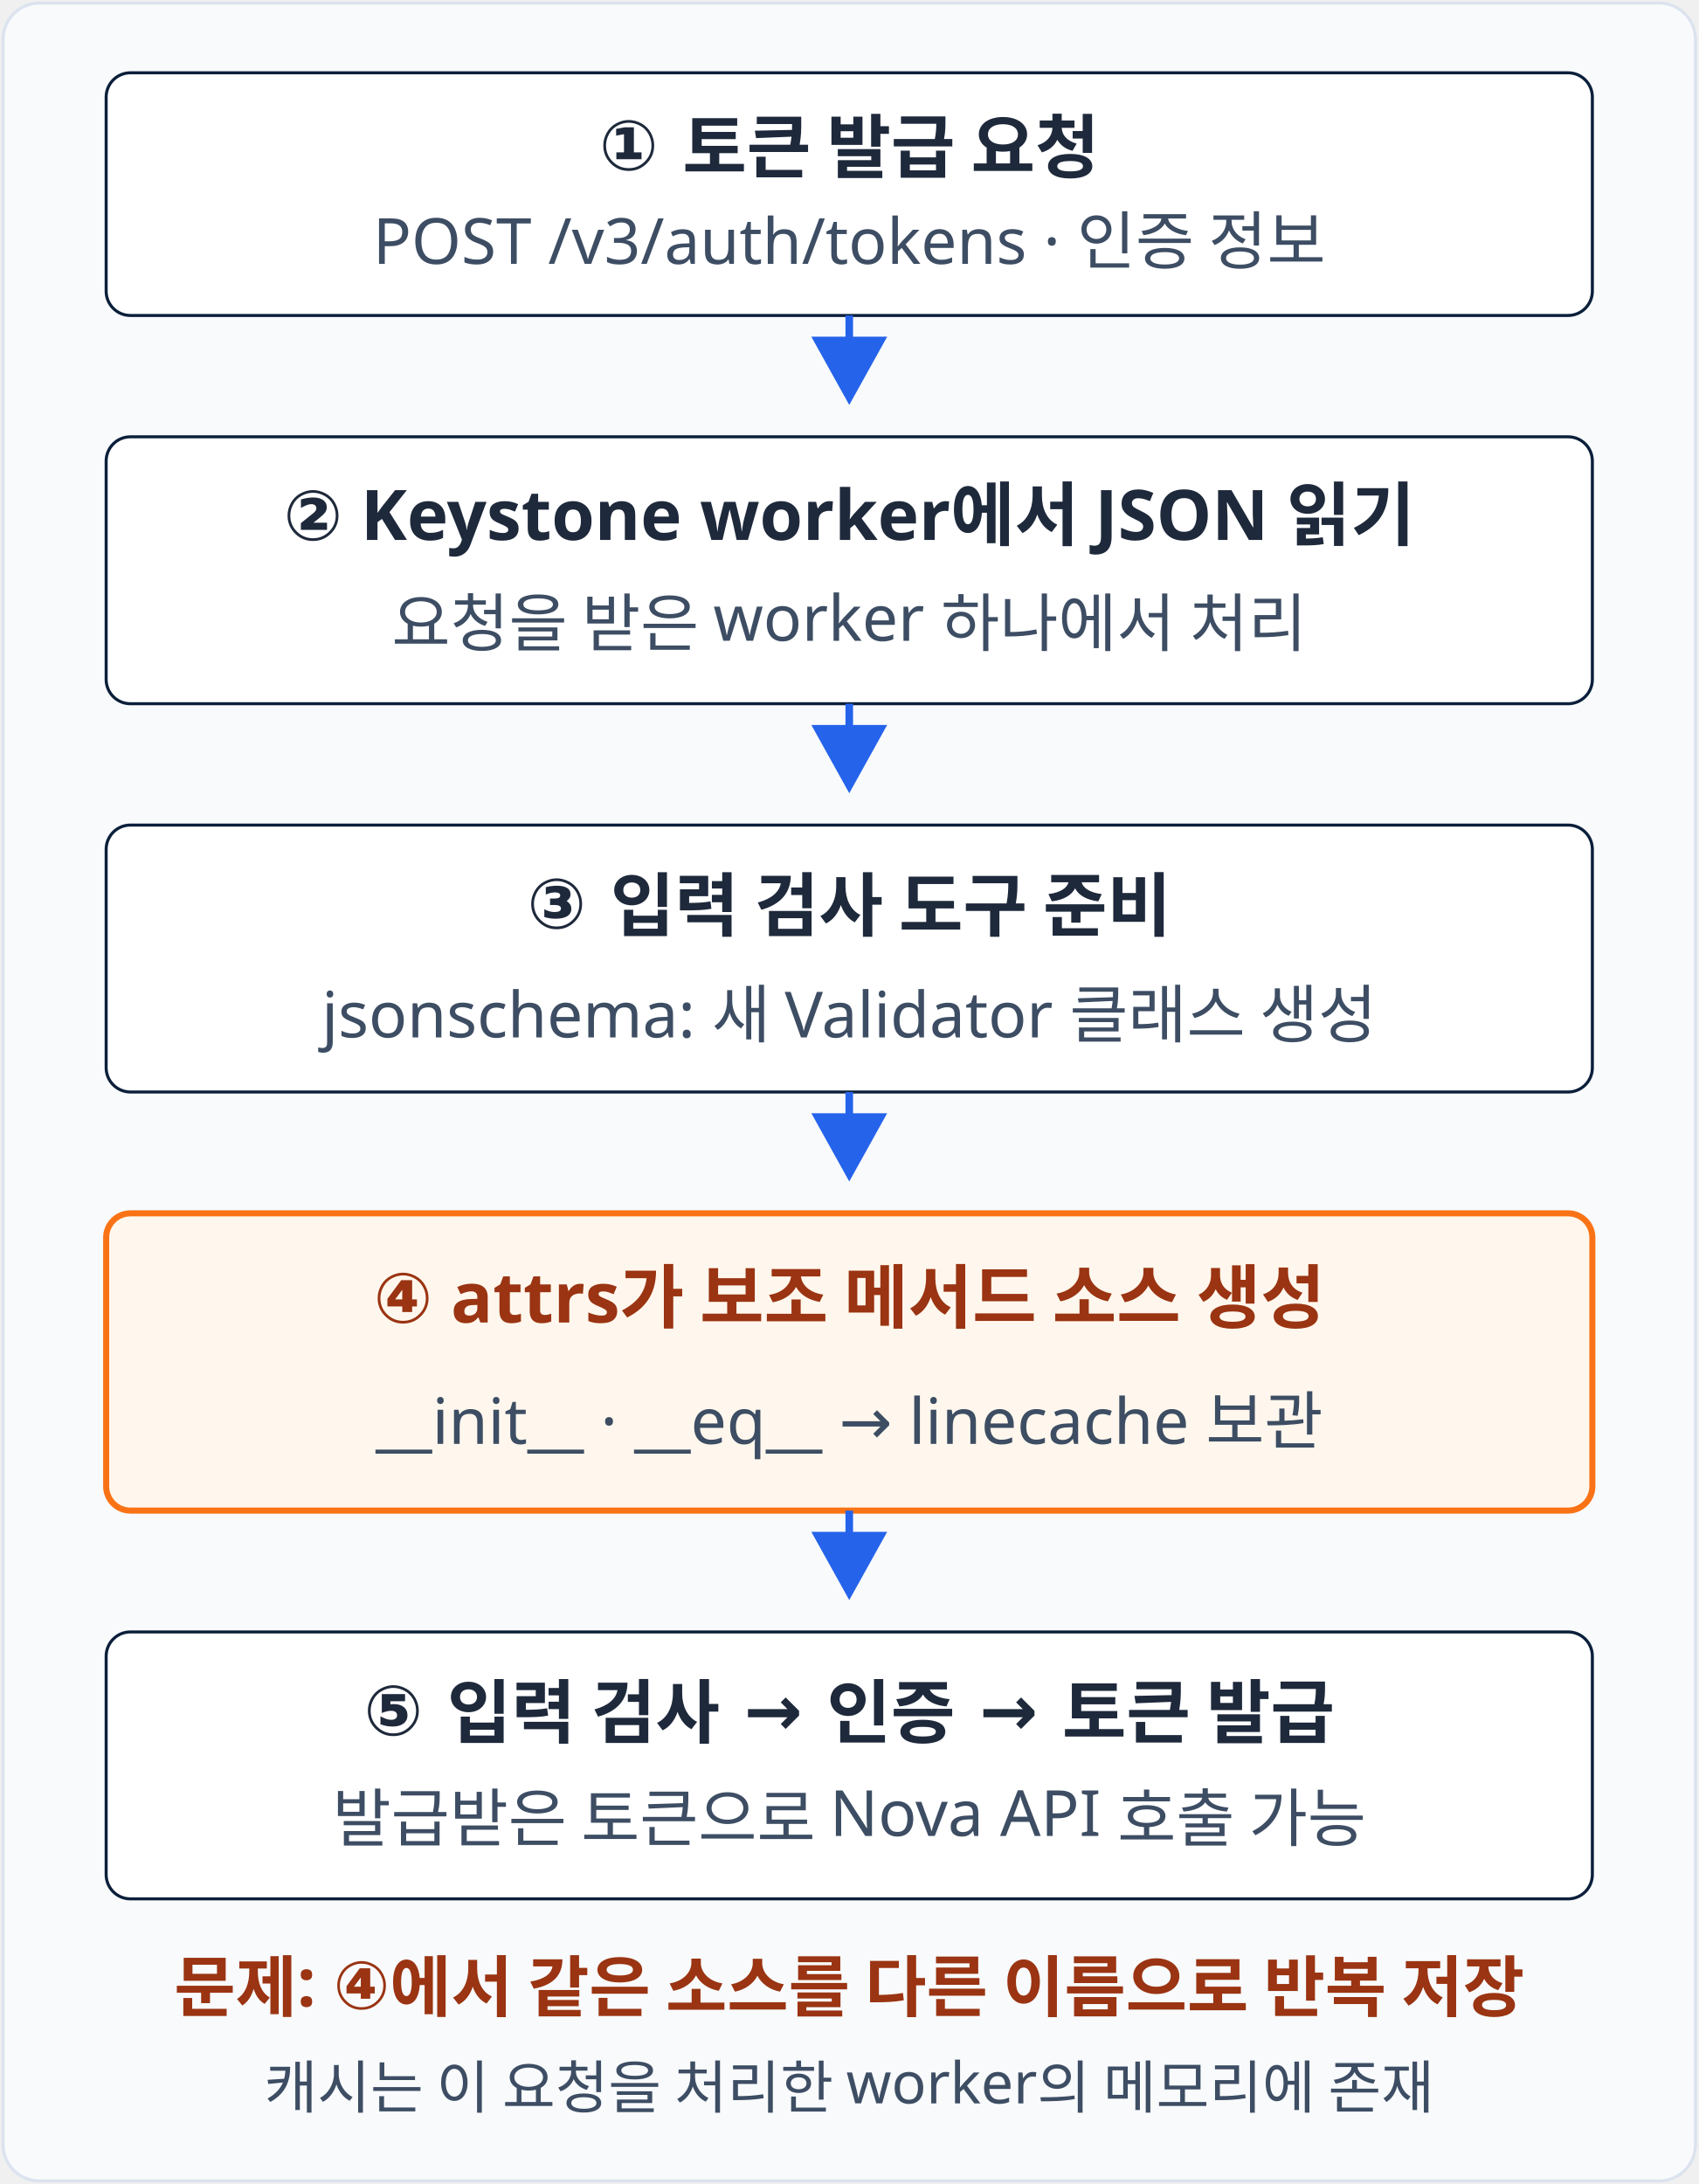
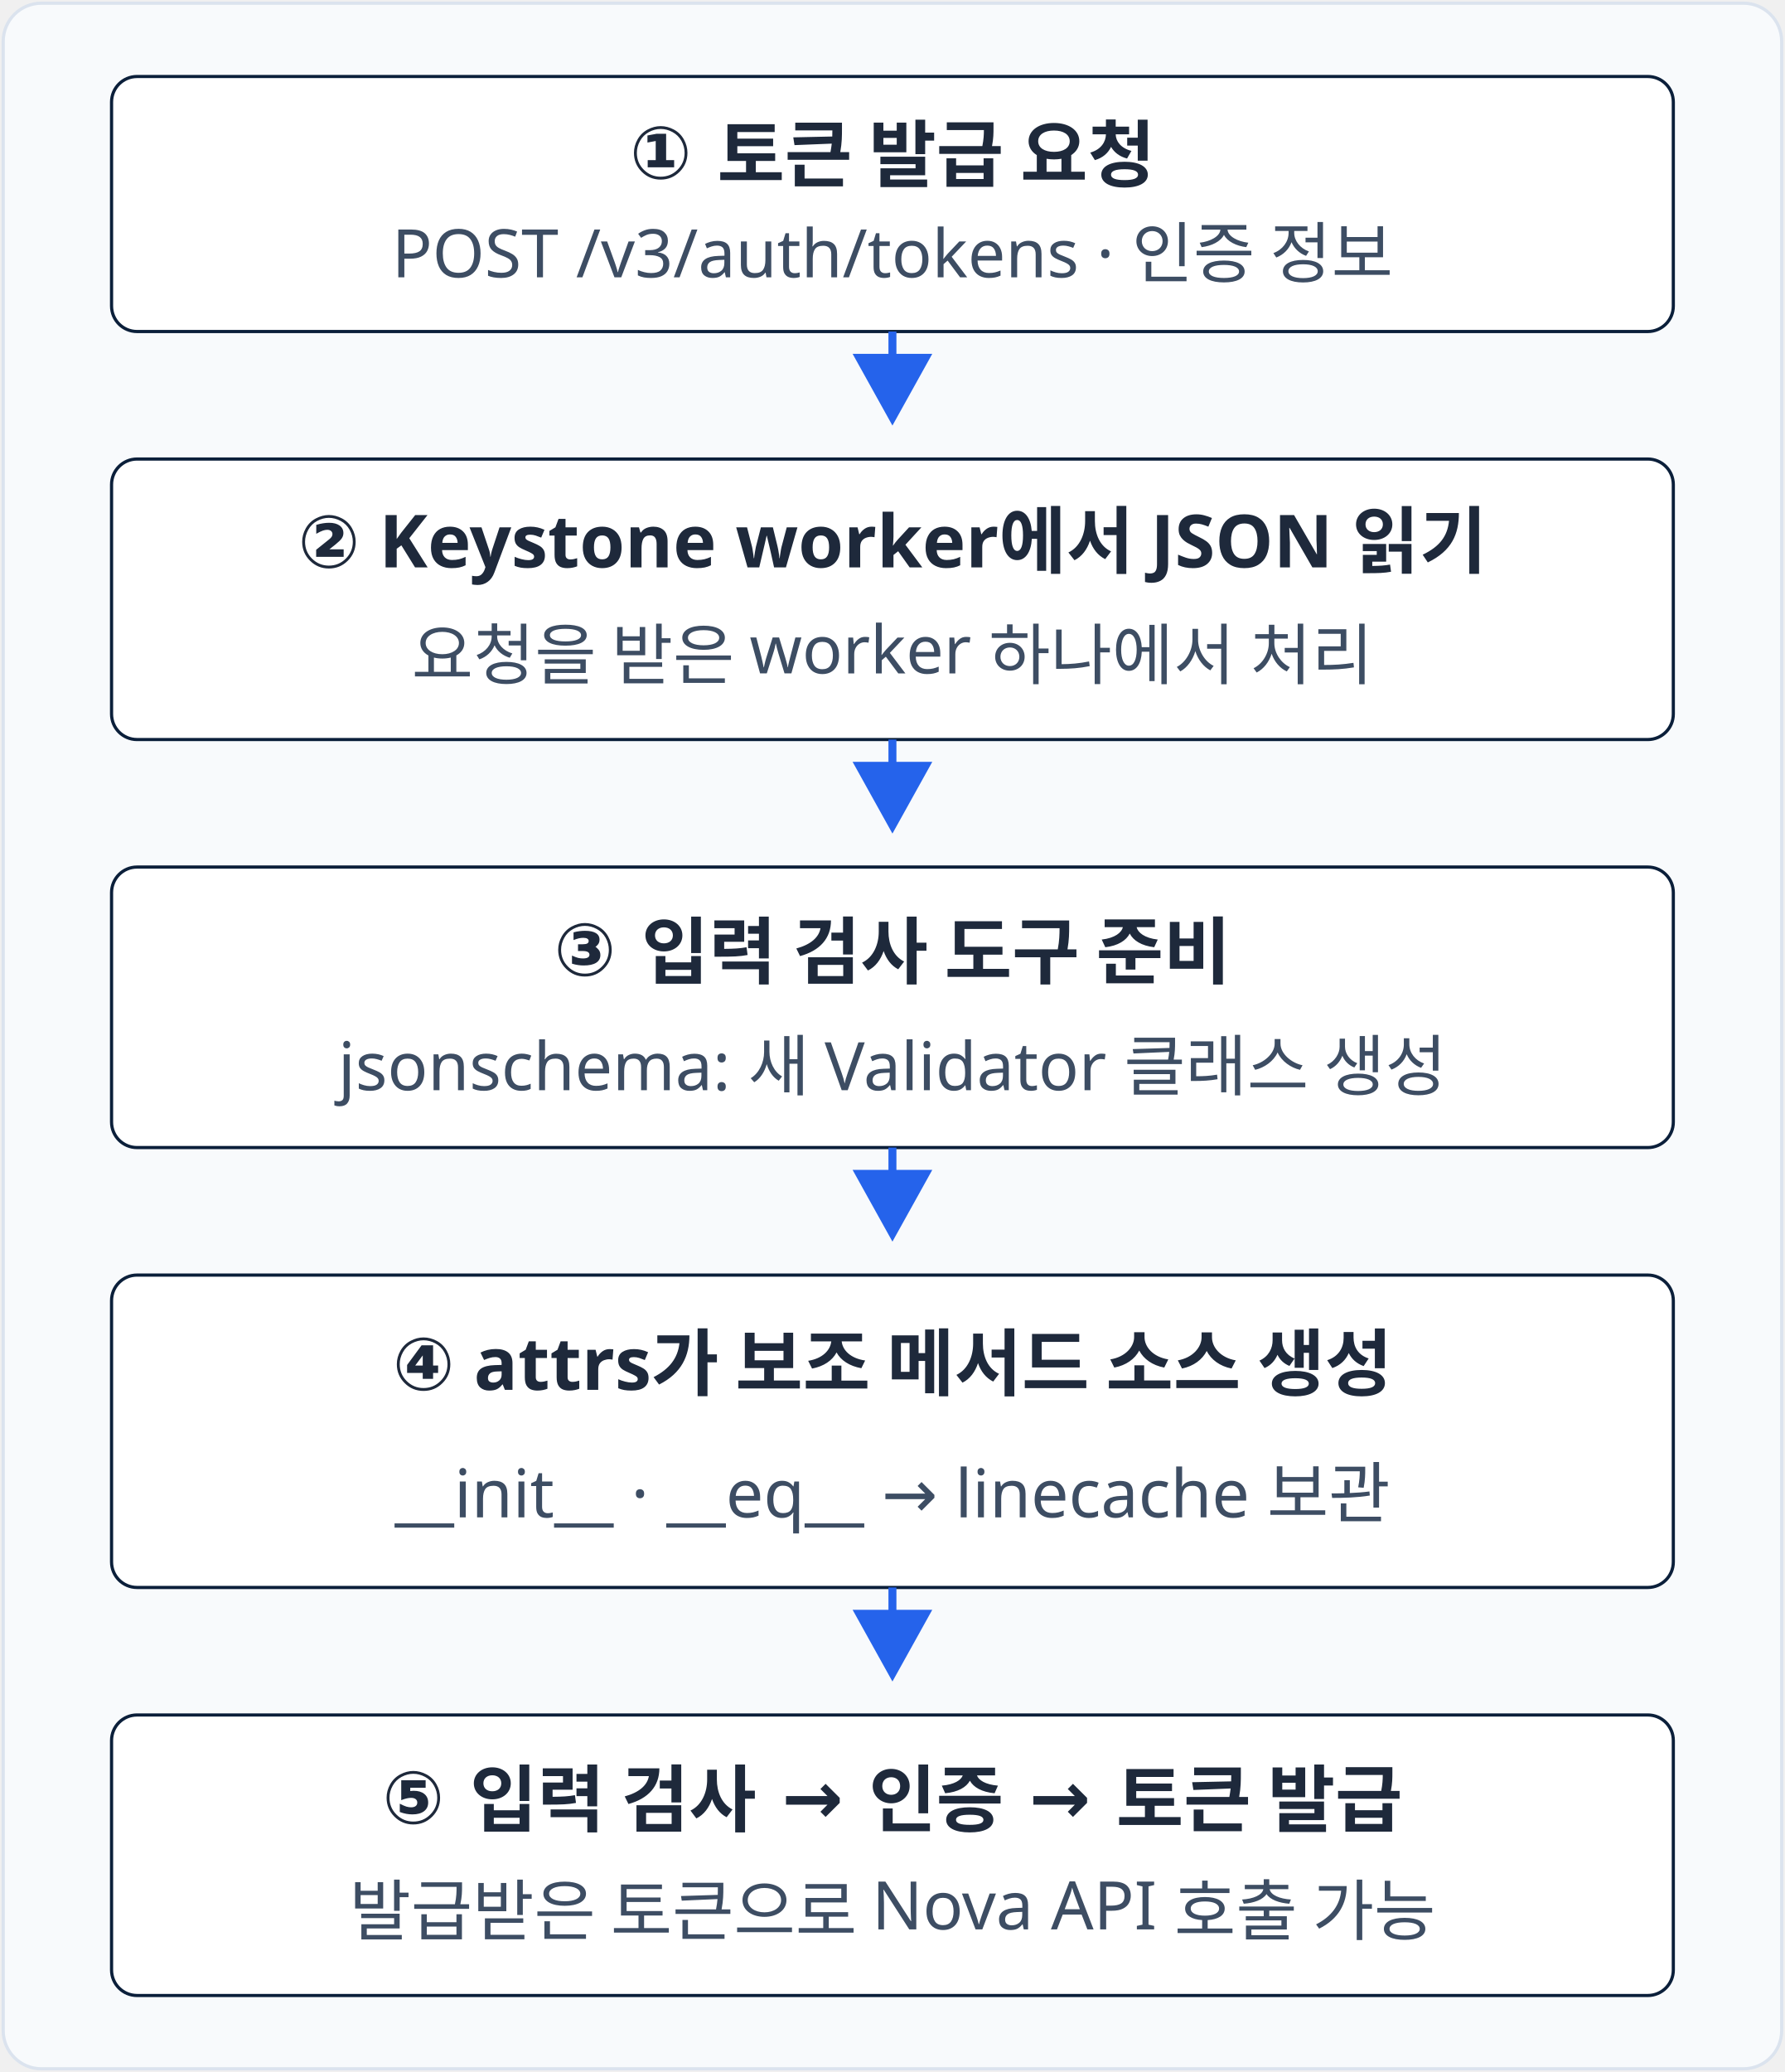
- <svg xmlns="http://www.w3.org/2000/svg" viewBox="0 0 560 720" role="img" aria-labelledby="title desc">
+ <svg xmlns="http://www.w3.org/2000/svg" viewBox="0 0 560 650" role="img" aria-labelledby="title desc">
  <defs>
    <marker id="arrow" markerWidth="10" markerHeight="10" refX="8" refY="5" orient="auto">
      <path d="M0 0L9 5L0 10Z" fill="#2563eb" />
    </marker>
  </defs>
-   <rect x="1" y="1" width="558" height="718" rx="12" fill="#f8fafc" stroke="#dbe3ee" />
+   <rect x="1" y="1" width="558" height="648" rx="12" fill="#f8fafc" stroke="#dbe3ee" />
  <g font-family="Pretendard, Malgun Gothic, Apple SD Gothic Neo, sans-serif" text-anchor="middle" fill="#1e293b">
    <g fill="#fff" stroke="#0b1f3a">
      <rect x="35" y="24" width="490" height="80" rx="8" />
      <rect x="35" y="144" width="490" height="88" rx="8" />
      <rect x="35" y="272" width="490" height="88" rx="8" />
      <rect x="35" y="538" width="490" height="88" rx="8" />
    </g>
-     <rect x="35" y="400" width="490" height="98" rx="8" fill="#fff7ed" stroke="#f97316" stroke-width="2" />
+     <rect x="35" y="400" width="490" height="98" rx="8" fill="#fff" stroke="#0b1f3a" />
    <g font-size="23" font-weight="600">
      <text x="280" y="56">① 토큰 발급 요청</text>
      <text x="280" y="178">② Keystone worker에서 JSON 읽기</text>
      <text x="280" y="306">③ 입력 검사 도구 준비</text>
-       <text x="280" y="436" fill="#9a3412">④ attrs가 보조 메서드 소스 생성</text>
+       <text x="280" y="436">④ attrs가 보조 메서드 소스 생성</text>
      <text x="280" y="572">⑤ 입력 검사 → 인증 → 토큰 발급</text>
    </g>
    <g font-size="21" fill="#3d4d63">
      <text x="280" y="87">POST /v3/auth/tokens · 인증 정보</text>
      <text x="280" y="213">요청을 받은 worker 하나에서 처리</text>
      <text x="280" y="342">jsonschema: 새 Validator 클래스 생성</text>
      <text x="280" y="476">__init__ · __eq__ → linecache 보관</text>
      <text x="280" y="607">발급받은 토큰으로 Nova API 호출 가능</text>
    </g>
-     <text x="280" y="663" font-size="22" font-weight="600" fill="#9a3412">문제: ④에서 같은 소스를 다른 이름으로 반복 저장</text>
-     <text x="280" y="695" font-size="19" fill="#3d4d63">캐시는 이 요청을 처리한 worker의 메모리에 존재</text>
  </g>
  <g fill="none" stroke="#2563eb" stroke-width="2.5" marker-end="url(#arrow)">
    <path d="M280 104V131" />
    <path d="M280 232V259" />
    <path d="M280 360V387" />
    <path d="M280 498V525" />
  </g>
</svg>
